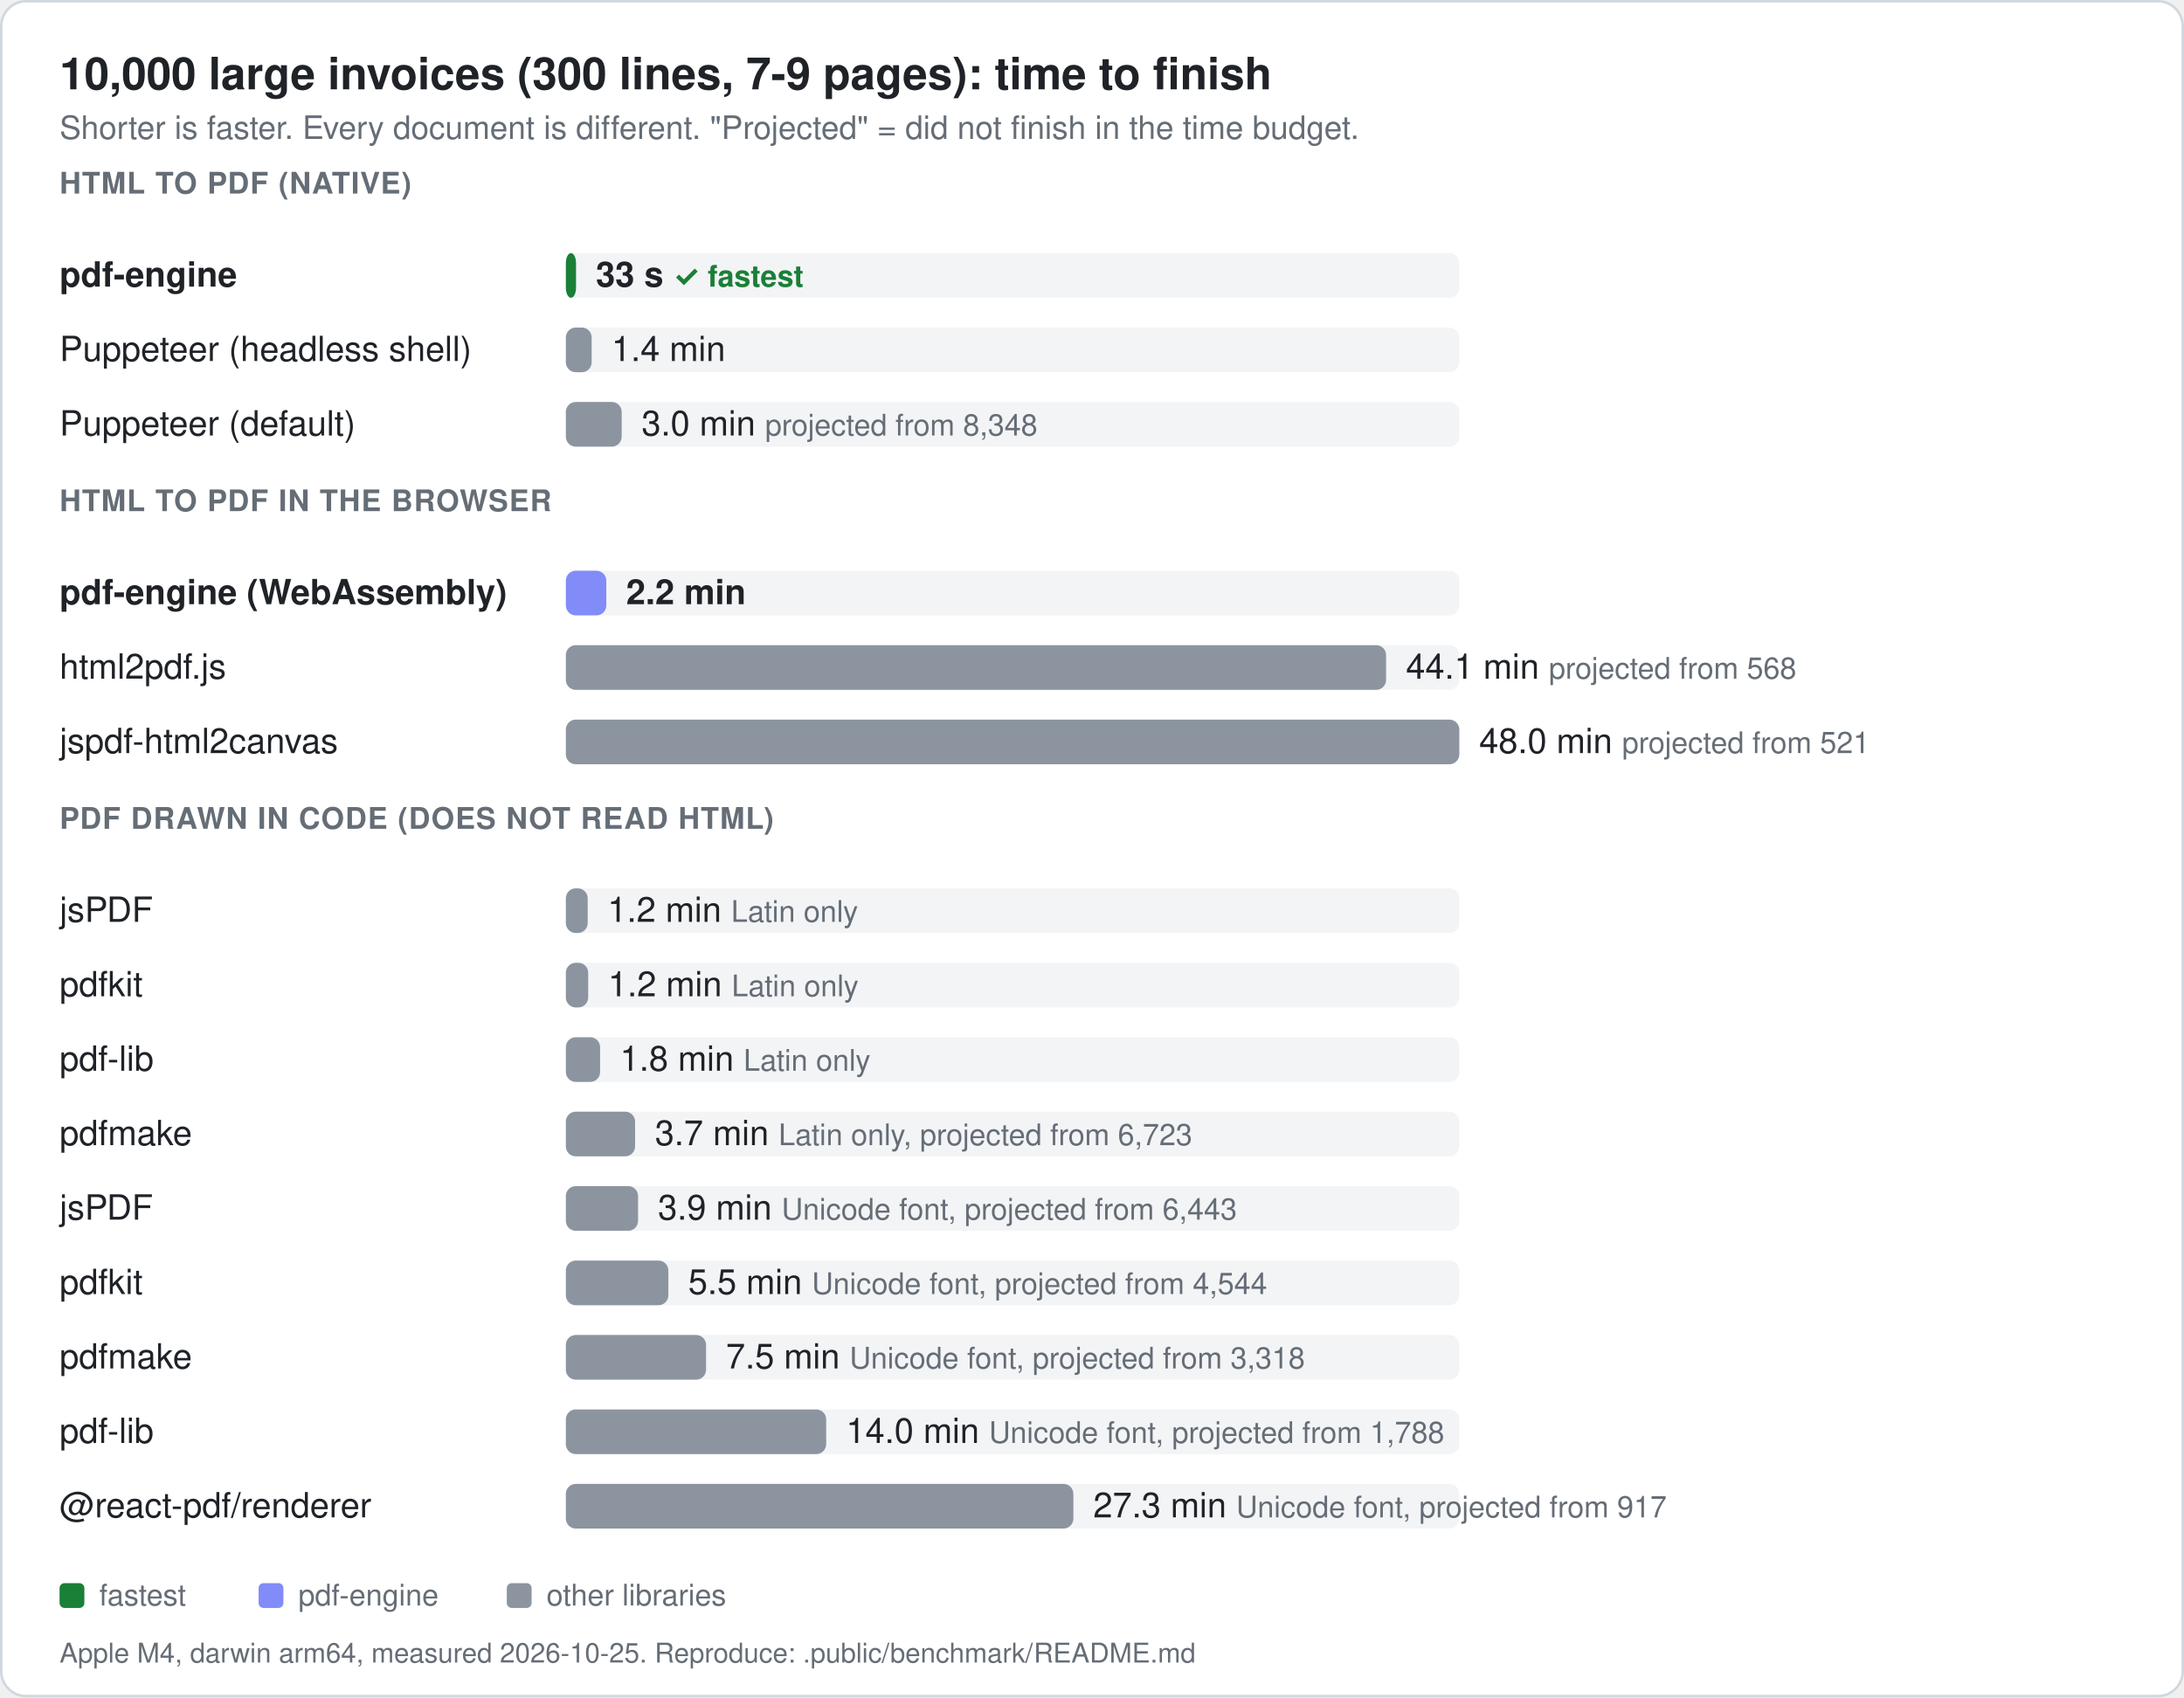
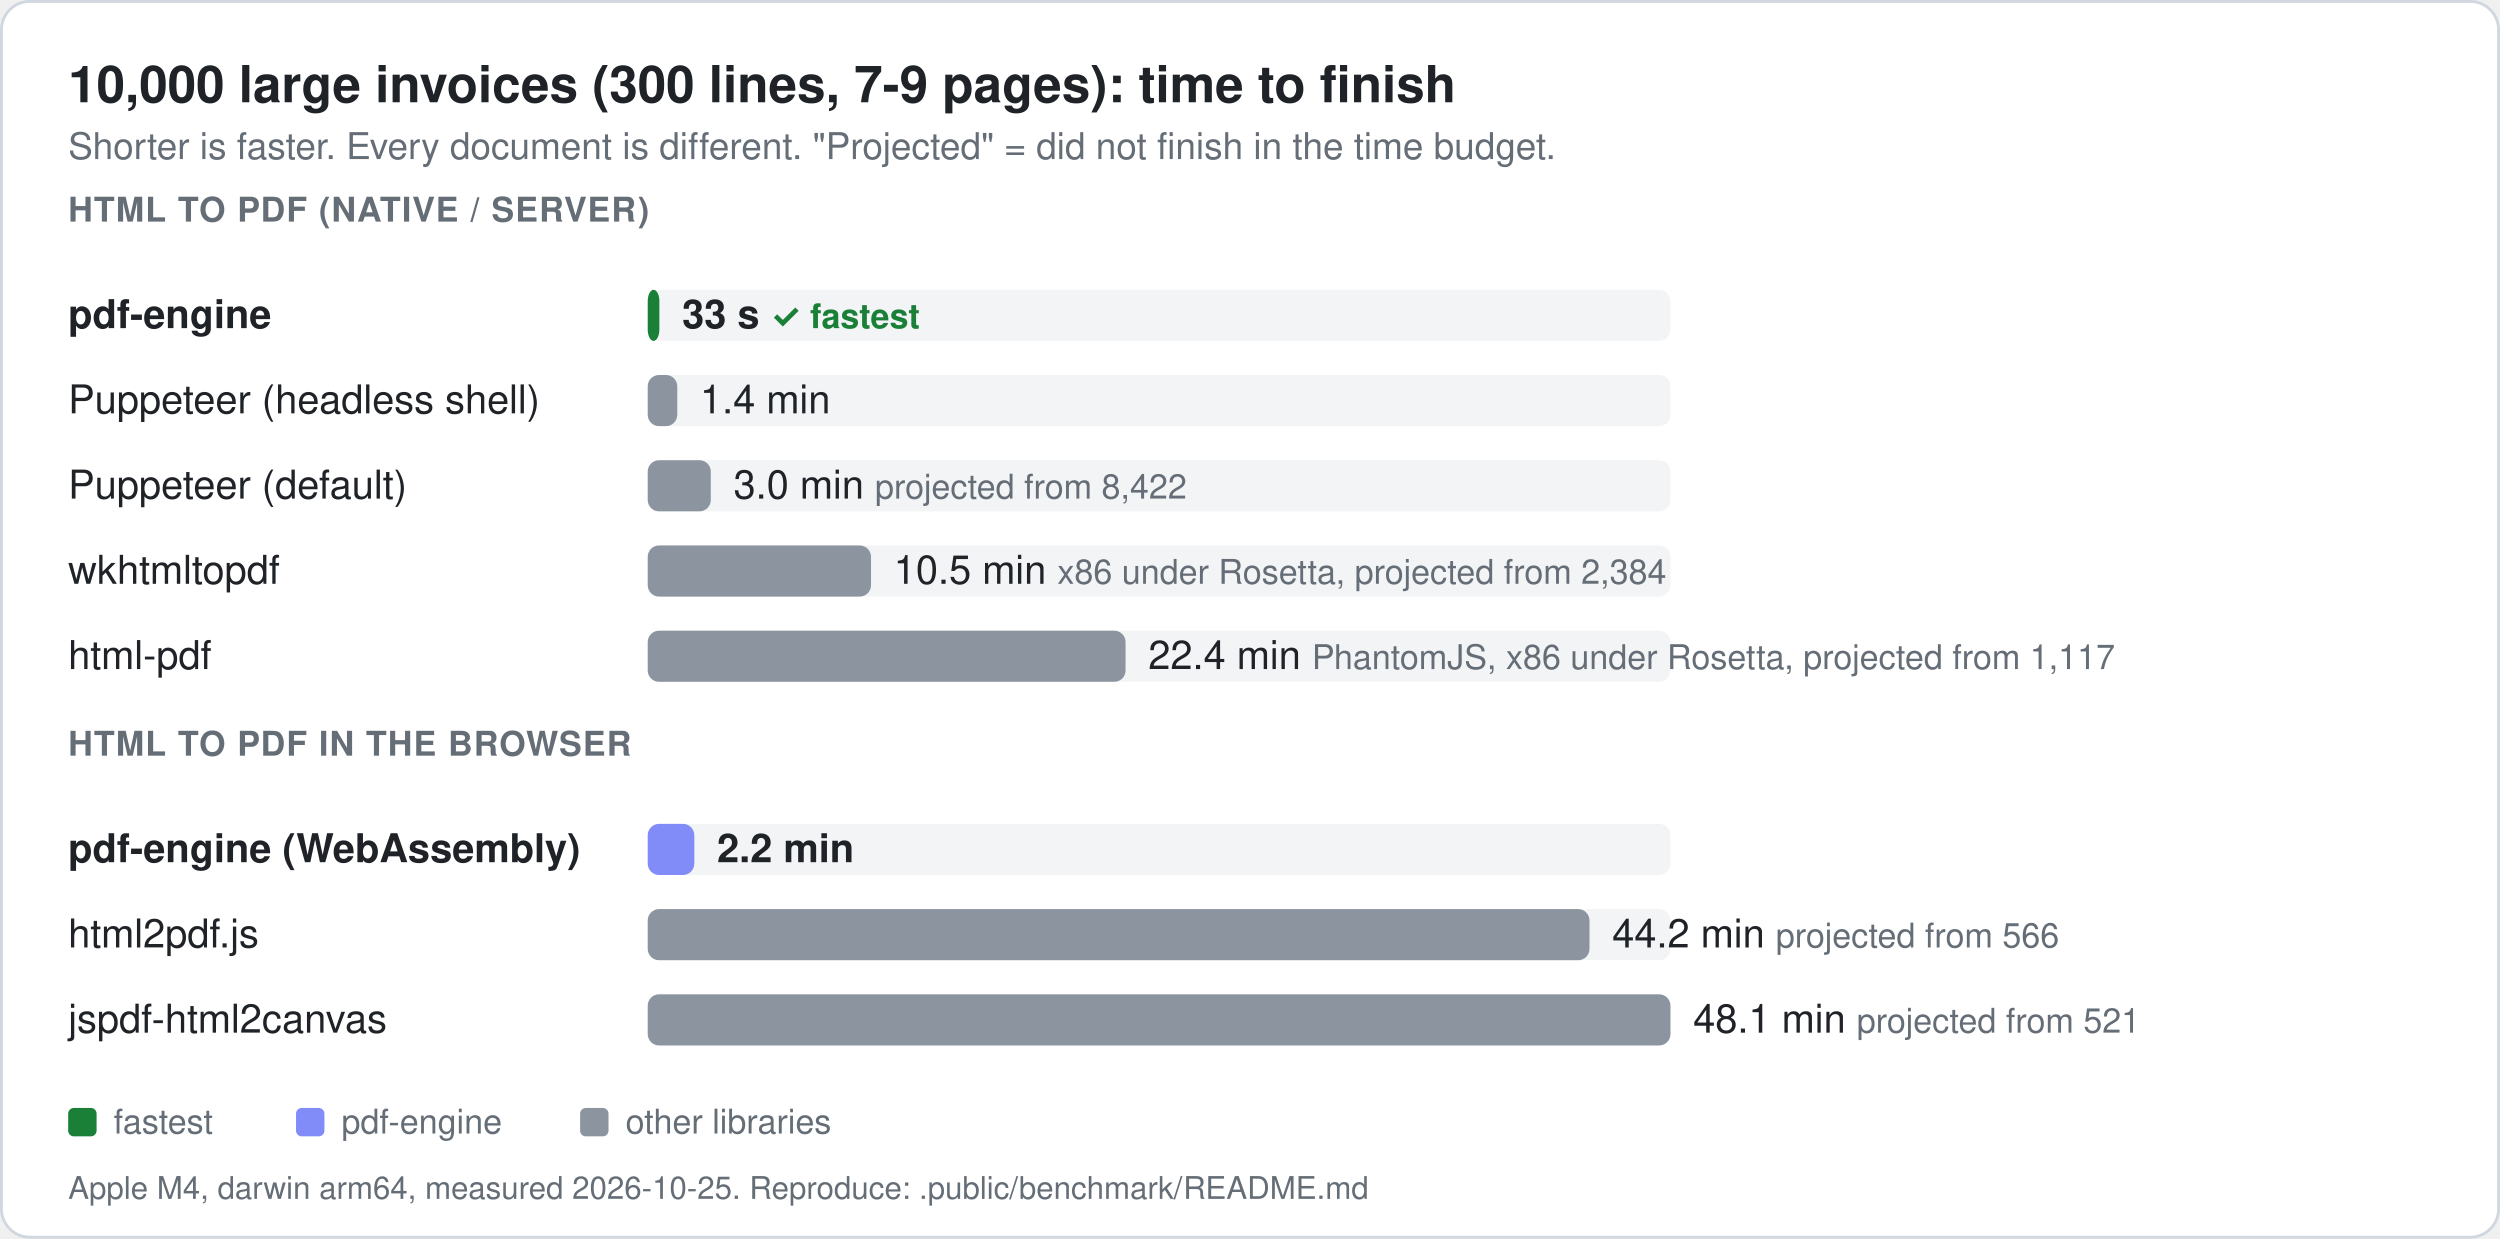
- <svg xmlns="http://www.w3.org/2000/svg" width="880" height="684" viewBox="0 0 880 684" role="img" aria-labelledby="t d" font-family="-apple-system, BlinkMacSystemFont, 'Segoe UI', Helvetica, Arial, sans-serif">
-   <rect x="0.5" y="0.5" width="879" height="683" rx="10" fill="#ffffff" stroke="#d0d7de" />
+ <svg xmlns="http://www.w3.org/2000/svg" width="880" height="436" viewBox="0 0 880 436" role="img" aria-labelledby="t d" font-family="-apple-system, BlinkMacSystemFont, 'Segoe UI', Helvetica, Arial, sans-serif">
+   <rect x="0.5" y="0.5" width="879" height="435" rx="10" fill="#ffffff" stroke="#d0d7de" />
  <text x="24" y="36" font-size="18" font-weight="700" fill="#1f2328">10,000 large invoices (300 lines, 7-9 pages): time to finish</text>
  <text x="24" y="56" font-size="13" fill="#656d76">Shorter is faster. Every document is different. "Projected" = did not finish in the time budget.</text>
-   <text x="24" y="78" font-size="12" font-weight="600" fill="#656d76" letter-spacing="0.4">HTML TO PDF (NATIVE)</text>
+   <text x="24" y="78" font-size="12" font-weight="600" fill="#656d76" letter-spacing="0.4">HTML TO PDF (NATIVE / SERVER)</text>
  <text x="24" y="115.5" font-size="14" fill="#1f2328" font-weight="700">pdf-engine</text>
  <rect x="228" y="102" width="360" height="18" rx="4" fill="#f3f4f6" />
  <rect x="228" y="102" width="4.1" height="18" rx="4" fill="#1a7f37" />
  <text x="240.1" y="115.5" font-size="14" fill="#1f2328" font-weight="700">33 s <tspan fill="#1a7f37" font-weight="700" font-size="12">✓ fastest</tspan>
  </text>
  <text x="24" y="145.5" font-size="14" fill="#1f2328" font-weight="400">Puppeteer (headless shell)</text>
  <rect x="228" y="132" width="360" height="18" rx="4" fill="#f3f4f6" />
  <rect x="228" y="132" width="10.4" height="18" rx="4" fill="#8c959f" />
  <text x="246.4" y="145.5" font-size="14" fill="#1f2328" font-weight="500">1.4 min</text>
  <text x="24" y="175.5" font-size="14" fill="#1f2328" font-weight="400">Puppeteer (default)</text>
  <rect x="228" y="162" width="360" height="18" rx="4" fill="#f3f4f6" />
-   <rect x="228" y="162" width="22.5" height="18" rx="4" fill="#8c959f" />
-   <text x="258.5" y="175.5" font-size="14" fill="#1f2328" font-weight="500">3.0 min <tspan fill="#656d76" font-weight="400" font-size="12">projected from 8,348</tspan>
+   <rect x="228" y="162" width="22.2" height="18" rx="4" fill="#8c959f" />
+   <text x="258.2" y="175.5" font-size="14" fill="#1f2328" font-weight="500">3.0 min <tspan fill="#656d76" font-weight="400" font-size="12">projected from 8,422</tspan>
  </text>
-   <text x="24" y="206" font-size="12" font-weight="600" fill="#656d76" letter-spacing="0.4">HTML TO PDF IN THE BROWSER</text>
-   <text x="24" y="243.5" font-size="14" fill="#1f2328" font-weight="700">pdf-engine (WebAssembly)</text>
-   <rect x="228" y="230" width="360" height="18" rx="4" fill="#f3f4f6" />
-   <rect x="228" y="230" width="16.3" height="18" rx="4" fill="#818cf8" />
-   <text x="252.3" y="243.5" font-size="14" fill="#1f2328" font-weight="700">2.2 min</text>
-   <text x="24" y="273.5" font-size="14" fill="#1f2328" font-weight="400">html2pdf.js</text>
-   <rect x="228" y="260" width="360" height="18" rx="4" fill="#f3f4f6" />
-   <rect x="228" y="260" width="330.5" height="18" rx="4" fill="#8c959f" />
-   <text x="566.5" y="273.5" font-size="14" fill="#1f2328" font-weight="500">44.1 min <tspan fill="#656d76" font-weight="400" font-size="12">projected from 568</tspan>
+   <text x="24" y="205.5" font-size="14" fill="#1f2328" font-weight="400">wkhtmltopdf</text>
+   <rect x="228" y="192" width="360" height="18" rx="4" fill="#f3f4f6" />
+   <rect x="228" y="192" width="78.6" height="18" rx="4" fill="#8c959f" />
+   <text x="314.6" y="205.5" font-size="14" fill="#1f2328" font-weight="500">10.5 min <tspan fill="#656d76" font-weight="400" font-size="12">x86 under Rosetta, projected from 2,384</tspan>
  </text>
-   <text x="24" y="303.5" font-size="14" fill="#1f2328" font-weight="400">jspdf-html2canvas</text>
+   <text x="24" y="235.5" font-size="14" fill="#1f2328" font-weight="400">html-pdf</text>
+   <rect x="228" y="222" width="360" height="18" rx="4" fill="#f3f4f6" />
+   <rect x="228" y="222" width="168.2" height="18" rx="4" fill="#8c959f" />
+   <text x="404.2" y="235.5" font-size="14" fill="#1f2328" font-weight="500">22.4 min <tspan fill="#656d76" font-weight="400" font-size="12">PhantomJS, x86 under Rosetta, projected from 1,117</tspan>
+   </text>
+   <text x="24" y="266" font-size="12" font-weight="600" fill="#656d76" letter-spacing="0.4">HTML TO PDF IN THE BROWSER</text>
+   <text x="24" y="303.5" font-size="14" fill="#1f2328" font-weight="700">pdf-engine (WebAssembly)</text>
  <rect x="228" y="290" width="360" height="18" rx="4" fill="#f3f4f6" />
-   <rect x="228" y="290" width="360.0" height="18" rx="4" fill="#8c959f" />
-   <text x="596.0" y="303.5" font-size="14" fill="#1f2328" font-weight="500">48.0 min <tspan fill="#656d76" font-weight="400" font-size="12">projected from 521</tspan>
+   <rect x="228" y="290" width="16.4" height="18" rx="4" fill="#818cf8" />
+   <text x="252.4" y="303.5" font-size="14" fill="#1f2328" font-weight="700">2.2 min</text>
+   <text x="24" y="333.5" font-size="14" fill="#1f2328" font-weight="400">html2pdf.js</text>
+   <rect x="228" y="320" width="360" height="18" rx="4" fill="#f3f4f6" />
+   <rect x="228" y="320" width="331.5" height="18" rx="4" fill="#8c959f" />
+   <text x="567.5" y="333.5" font-size="14" fill="#1f2328" font-weight="500">44.2 min <tspan fill="#656d76" font-weight="400" font-size="12">projected from 566</tspan>
  </text>
-   <text x="24" y="334" font-size="12" font-weight="600" fill="#656d76" letter-spacing="0.4">PDF DRAWN IN CODE (DOES NOT READ HTML)</text>
-   <text x="24" y="371.5" font-size="14" fill="#1f2328" font-weight="400">jsPDF</text>
-   <rect x="228" y="358" width="360" height="18" rx="4" fill="#f3f4f6" />
-   <rect x="228" y="358" width="8.8" height="18" rx="4" fill="#8c959f" />
-   <text x="244.8" y="371.5" font-size="14" fill="#1f2328" font-weight="500">1.2 min <tspan fill="#656d76" font-weight="400" font-size="12">Latin only</tspan>
+   <text x="24" y="363.5" font-size="14" fill="#1f2328" font-weight="400">jspdf-html2canvas</text>
+   <rect x="228" y="350" width="360" height="18" rx="4" fill="#f3f4f6" />
+   <rect x="228" y="350" width="360.0" height="18" rx="4" fill="#8c959f" />
+   <text x="596.0" y="363.5" font-size="14" fill="#1f2328" font-weight="500">48.1 min <tspan fill="#656d76" font-weight="400" font-size="12">projected from 521</tspan>
  </text>
-   <text x="24" y="401.5" font-size="14" fill="#1f2328" font-weight="400">pdfkit</text>
-   <rect x="228" y="388" width="360" height="18" rx="4" fill="#f3f4f6" />
-   <rect x="228" y="388" width="9.0" height="18" rx="4" fill="#8c959f" />
-   <text x="245.0" y="401.5" font-size="14" fill="#1f2328" font-weight="500">1.2 min <tspan fill="#656d76" font-weight="400" font-size="12">Latin only</tspan>
-   </text>
-   <text x="24" y="431.5" font-size="14" fill="#1f2328" font-weight="400">pdf-lib</text>
-   <rect x="228" y="418" width="360" height="18" rx="4" fill="#f3f4f6" />
-   <rect x="228" y="418" width="13.8" height="18" rx="4" fill="#8c959f" />
-   <text x="249.8" y="431.5" font-size="14" fill="#1f2328" font-weight="500">1.8 min <tspan fill="#656d76" font-weight="400" font-size="12">Latin only</tspan>
-   </text>
-   <text x="24" y="461.5" font-size="14" fill="#1f2328" font-weight="400">pdfmake</text>
-   <rect x="228" y="448" width="360" height="18" rx="4" fill="#f3f4f6" />
-   <rect x="228" y="448" width="27.9" height="18" rx="4" fill="#8c959f" />
-   <text x="263.9" y="461.5" font-size="14" fill="#1f2328" font-weight="500">3.7 min <tspan fill="#656d76" font-weight="400" font-size="12">Latin only, projected from 6,723</tspan>
-   </text>
-   <text x="24" y="491.5" font-size="14" fill="#1f2328" font-weight="400">jsPDF</text>
-   <rect x="228" y="478" width="360" height="18" rx="4" fill="#f3f4f6" />
-   <rect x="228" y="478" width="29.1" height="18" rx="4" fill="#8c959f" />
-   <text x="265.1" y="491.5" font-size="14" fill="#1f2328" font-weight="500">3.9 min <tspan fill="#656d76" font-weight="400" font-size="12">Unicode font, projected from 6,443</tspan>
-   </text>
-   <text x="24" y="521.5" font-size="14" fill="#1f2328" font-weight="400">pdfkit</text>
-   <rect x="228" y="508" width="360" height="18" rx="4" fill="#f3f4f6" />
-   <rect x="228" y="508" width="41.3" height="18" rx="4" fill="#8c959f" />
-   <text x="277.3" y="521.5" font-size="14" fill="#1f2328" font-weight="500">5.5 min <tspan fill="#656d76" font-weight="400" font-size="12">Unicode font, projected from 4,544</tspan>
-   </text>
-   <text x="24" y="551.5" font-size="14" fill="#1f2328" font-weight="400">pdfmake</text>
-   <rect x="228" y="538" width="360" height="18" rx="4" fill="#f3f4f6" />
-   <rect x="228" y="538" width="56.5" height="18" rx="4" fill="#8c959f" />
-   <text x="292.5" y="551.5" font-size="14" fill="#1f2328" font-weight="500">7.5 min <tspan fill="#656d76" font-weight="400" font-size="12">Unicode font, projected from 3,318</tspan>
-   </text>
-   <text x="24" y="581.5" font-size="14" fill="#1f2328" font-weight="400">pdf-lib</text>
-   <rect x="228" y="568" width="360" height="18" rx="4" fill="#f3f4f6" />
-   <rect x="228" y="568" width="104.9" height="18" rx="4" fill="#8c959f" />
-   <text x="340.9" y="581.5" font-size="14" fill="#1f2328" font-weight="500">14.0 min <tspan fill="#656d76" font-weight="400" font-size="12">Unicode font, projected from 1,788</tspan>
-   </text>
-   <text x="24" y="611.5" font-size="14" fill="#1f2328" font-weight="400">@react-pdf/renderer</text>
-   <rect x="228" y="598" width="360" height="18" rx="4" fill="#f3f4f6" />
-   <rect x="228" y="598" width="204.5" height="18" rx="4" fill="#8c959f" />
-   <text x="440.5" y="611.5" font-size="14" fill="#1f2328" font-weight="500">27.3 min <tspan fill="#656d76" font-weight="400" font-size="12">Unicode font, projected from 917</tspan>
-   </text>
-   <rect x="24" y="638" width="10" height="10" rx="2" fill="#1a7f37" />
-   <text x="40" y="647" font-size="12" fill="#656d76">fastest</text>
-   <rect x="104.2" y="638" width="10" height="10" rx="2" fill="#818cf8" />
-   <text x="120.2" y="647" font-size="12" fill="#656d76">pdf-engine</text>
-   <rect x="204.2" y="638" width="10" height="10" rx="2" fill="#8c959f" />
-   <text x="220.2" y="647" font-size="12" fill="#656d76">other libraries</text>
-   <text x="24" y="670" font-size="11" fill="#656d76">Apple M4, darwin arm64, measured 2026-10-25. Reproduce: .public/benchmark/README.md</text>
+   <rect x="24" y="390" width="10" height="10" rx="2" fill="#1a7f37" />
+   <text x="40" y="399" font-size="12" fill="#656d76">fastest</text>
+   <rect x="104.2" y="390" width="10" height="10" rx="2" fill="#818cf8" />
+   <text x="120.2" y="399" font-size="12" fill="#656d76">pdf-engine</text>
+   <rect x="204.2" y="390" width="10" height="10" rx="2" fill="#8c959f" />
+   <text x="220.2" y="399" font-size="12" fill="#656d76">other libraries</text>
+   <text x="24" y="422" font-size="11" fill="#656d76">Apple M4, darwin arm64, measured 2026-10-25. Reproduce: .public/benchmark/README.md</text>
</svg>
